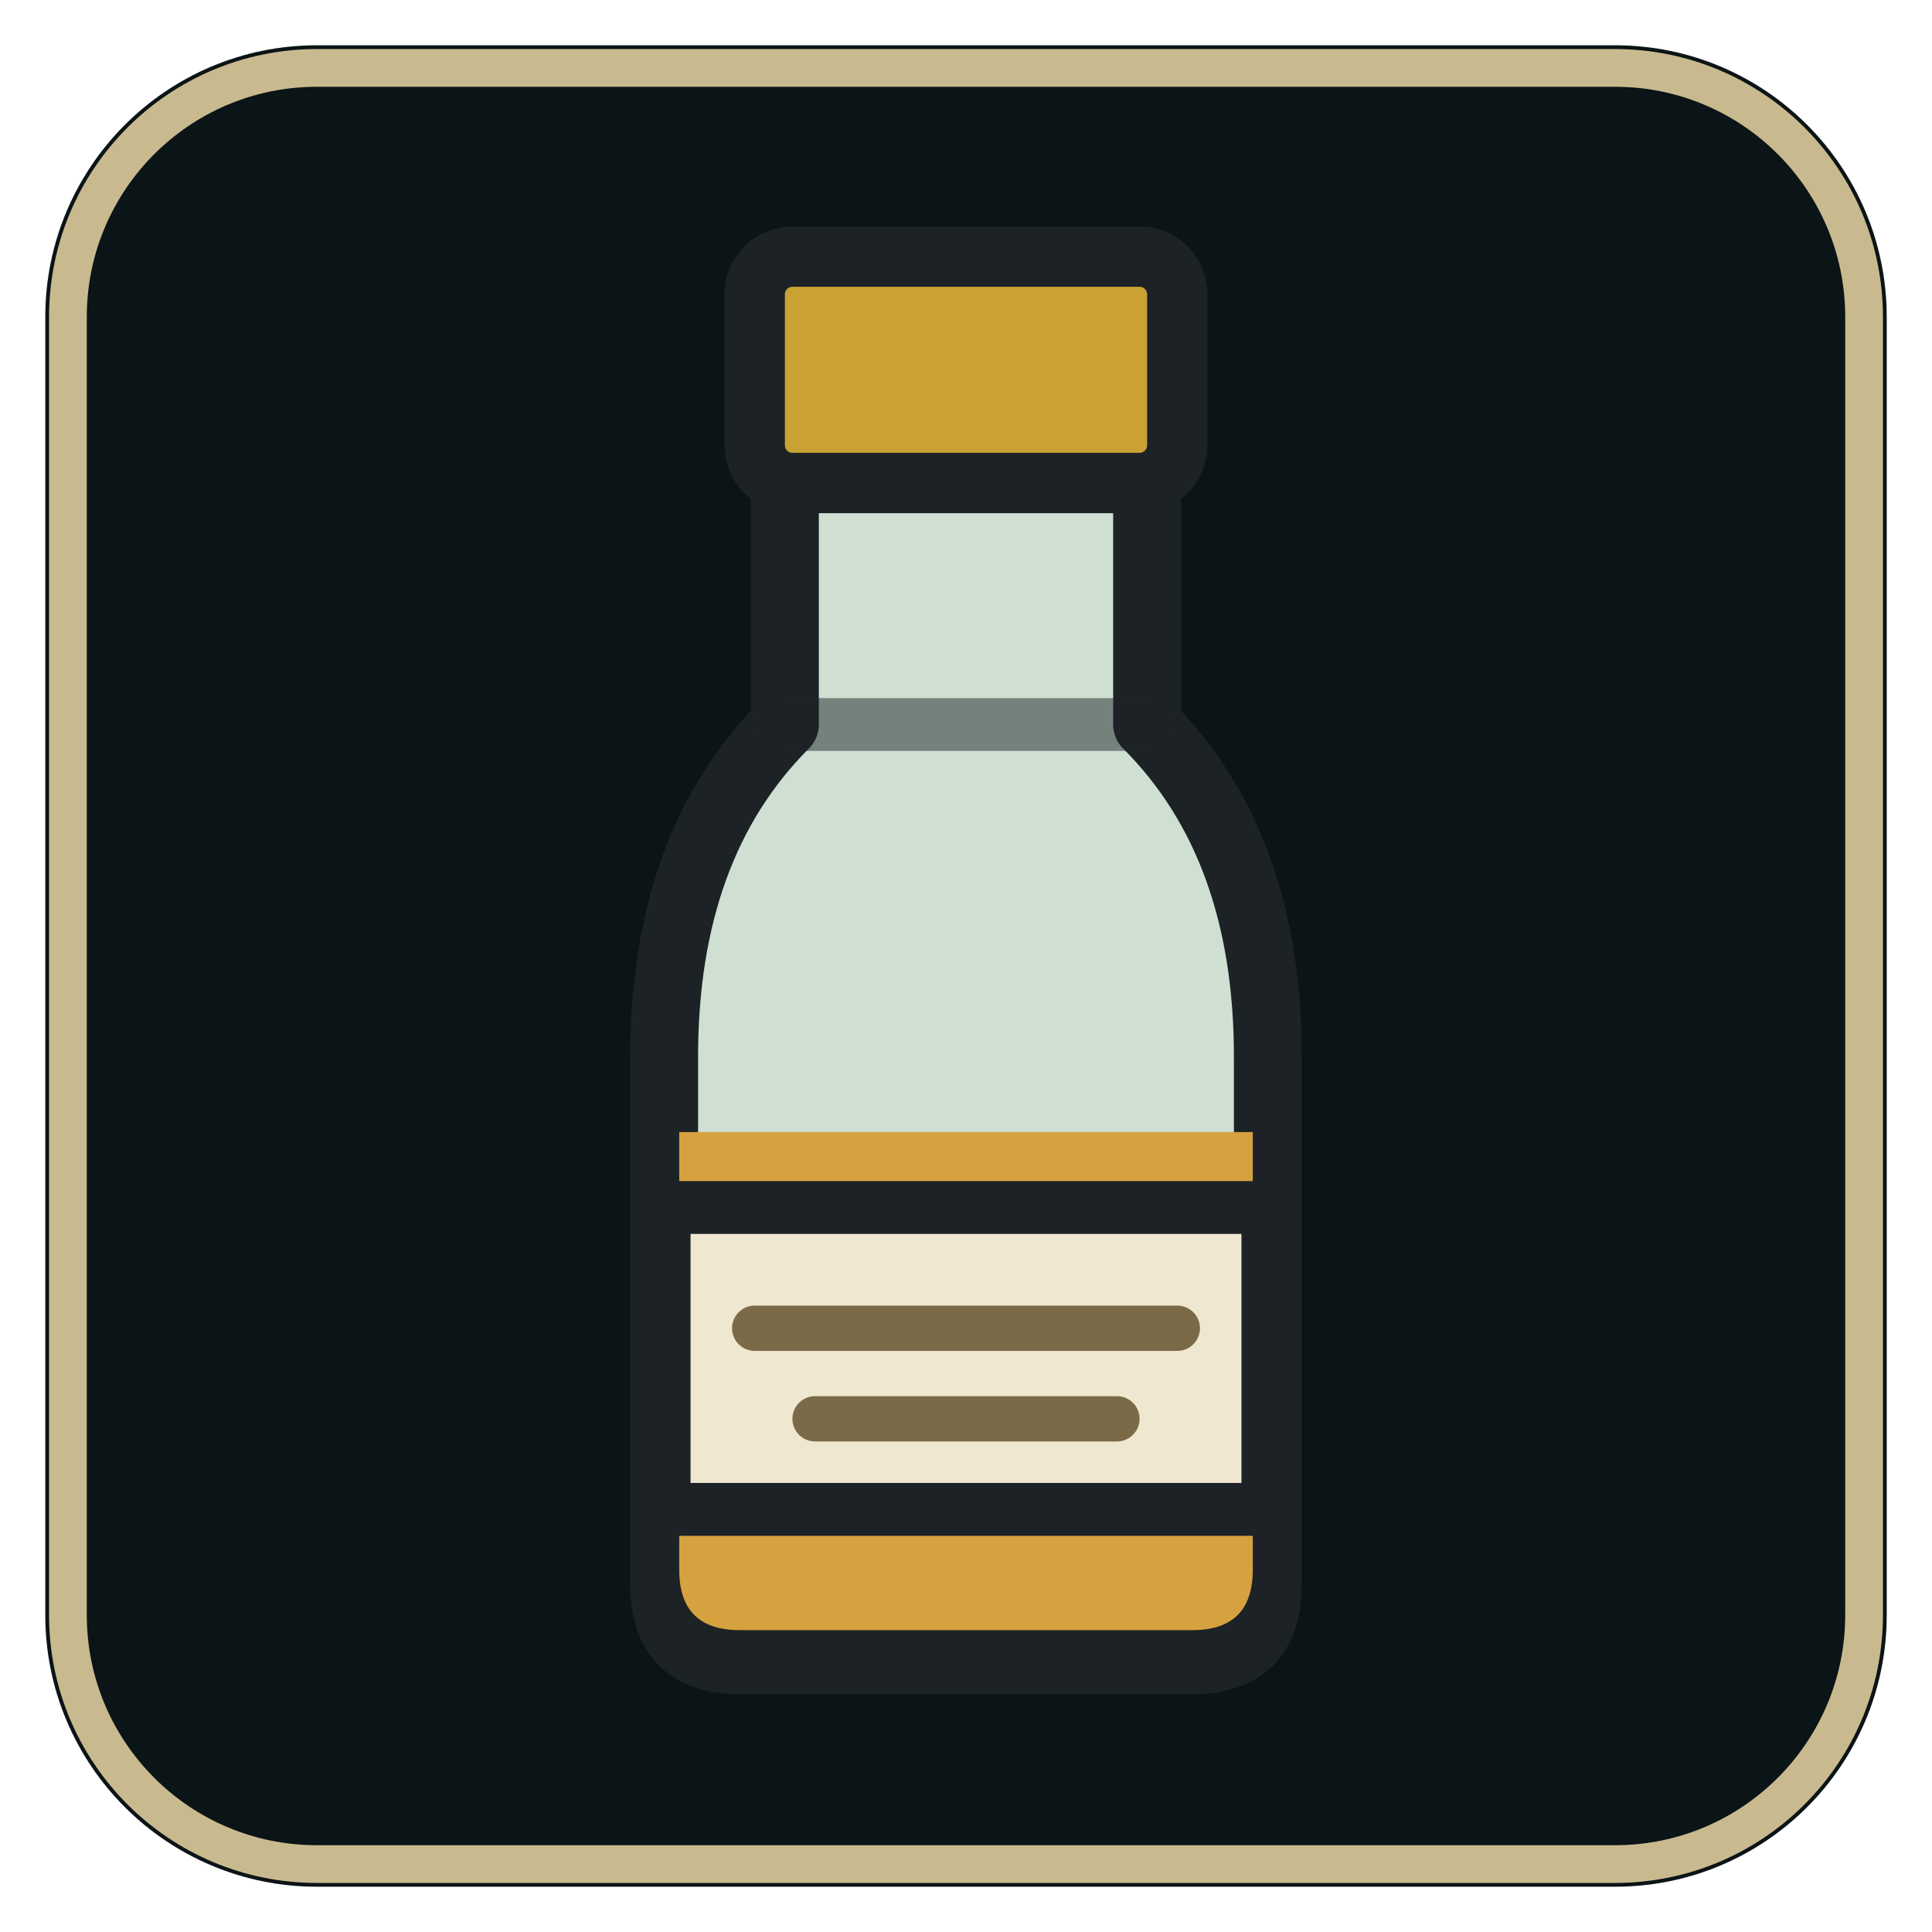
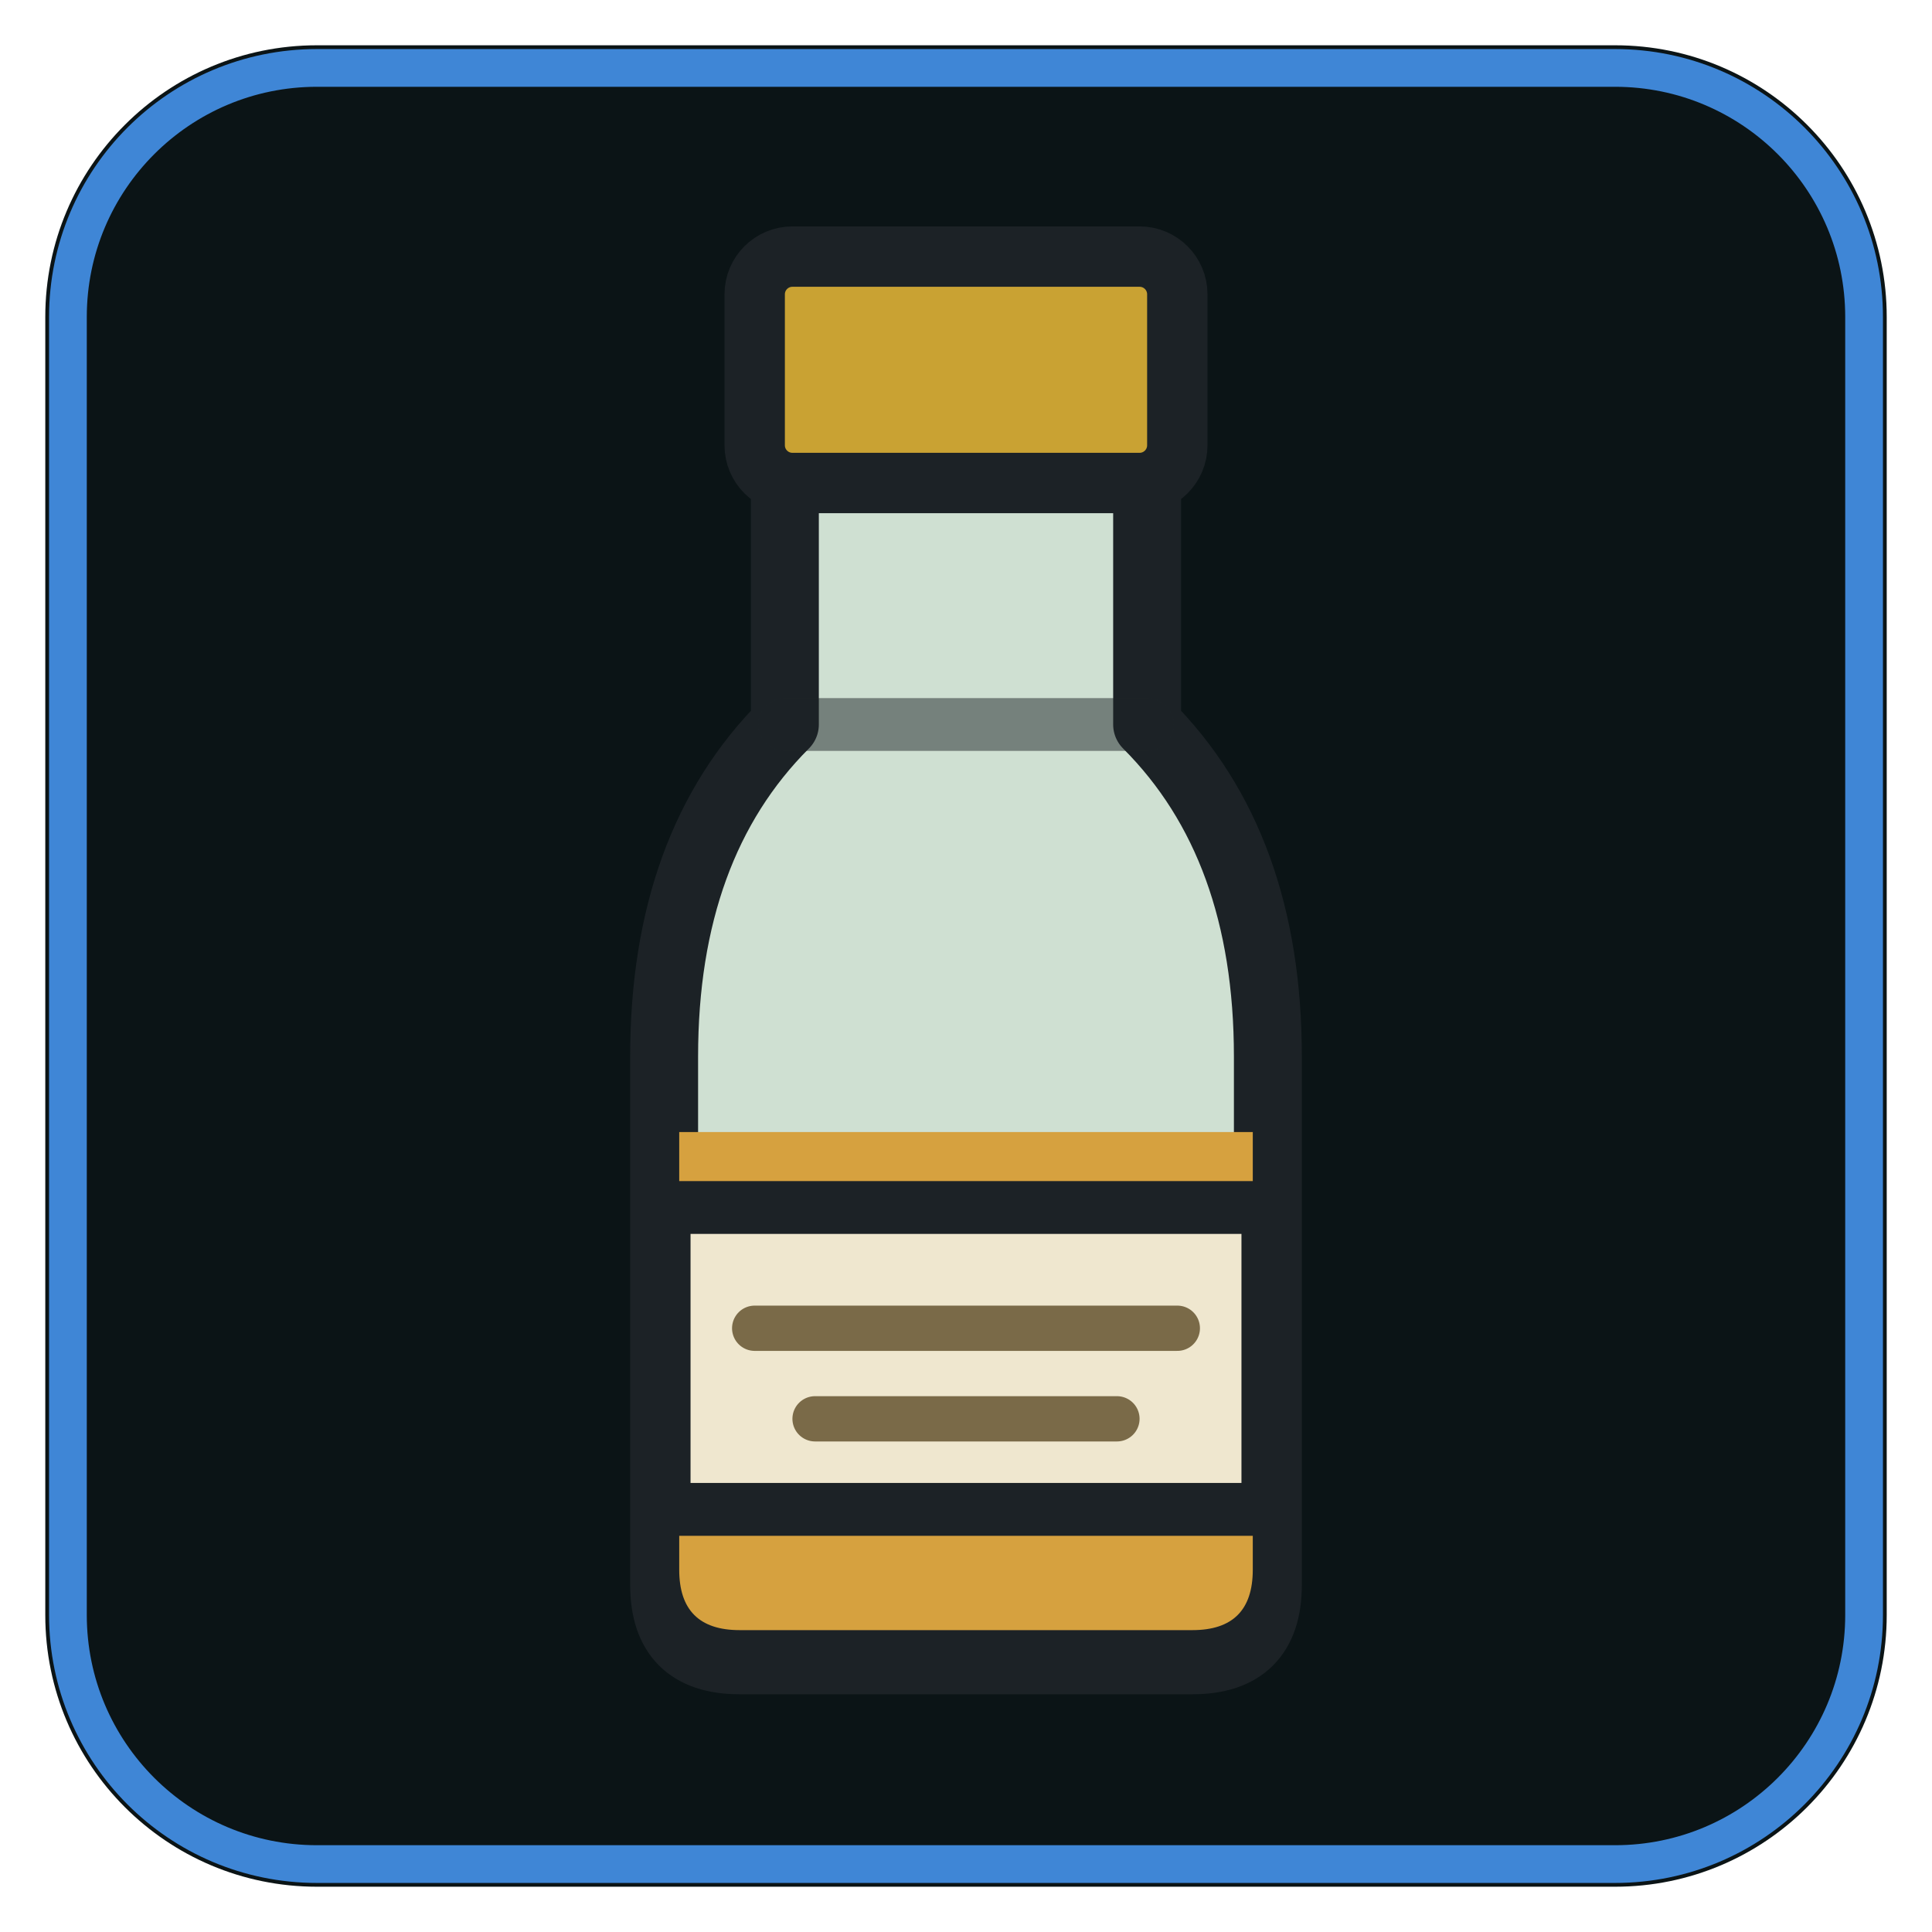
<svg xmlns="http://www.w3.org/2000/svg" viewBox="0 0 256 256" width="256" height="256">
  <defs />
  <rect x="6" y="6" width="244" height="244" rx="36" fill="#0b1416" />
-   <rect x="9" y="9" width="238" height="238" rx="33" fill="none" stroke="#c9b98f" stroke-width="5" />
+   <rect x="9" y="9" width="238" height="238" rx="33" fill="none" stroke="#3f86d6" stroke-width="5" />
  <g stroke-linejoin="round" stroke-linecap="round">
    <path d="M104 96 L104 62 L152 62 L152 96 Q168 112 168 140 L168 210 Q168 220 158 220 L98 220 Q88 220 88 210 L88 140 Q88 112 104 96 Z" fill="#cfe0d2" stroke="#1c2226" stroke-width="9" />
    <path d="M90 150 L166 150 L166 208 Q166 216 158 216 L98 216 Q90 216 90 208 Z" fill="#d6a13f" stroke="none" />
    <rect x="88" y="160" width="80" height="40" fill="#efe7cf" stroke="#1c2226" stroke-width="7" />
    <path d="M100 176 L156 176 M108 188 L148 188" stroke="#7a6a48" stroke-width="6" />
    <rect x="100" y="34" width="56" height="30" rx="5" fill="#c9a233" stroke="#1c2226" stroke-width="8" />
    <path d="M104 96 L152 96" stroke="#1c2226" stroke-width="7" opacity="0.5" />
  </g>
</svg>
